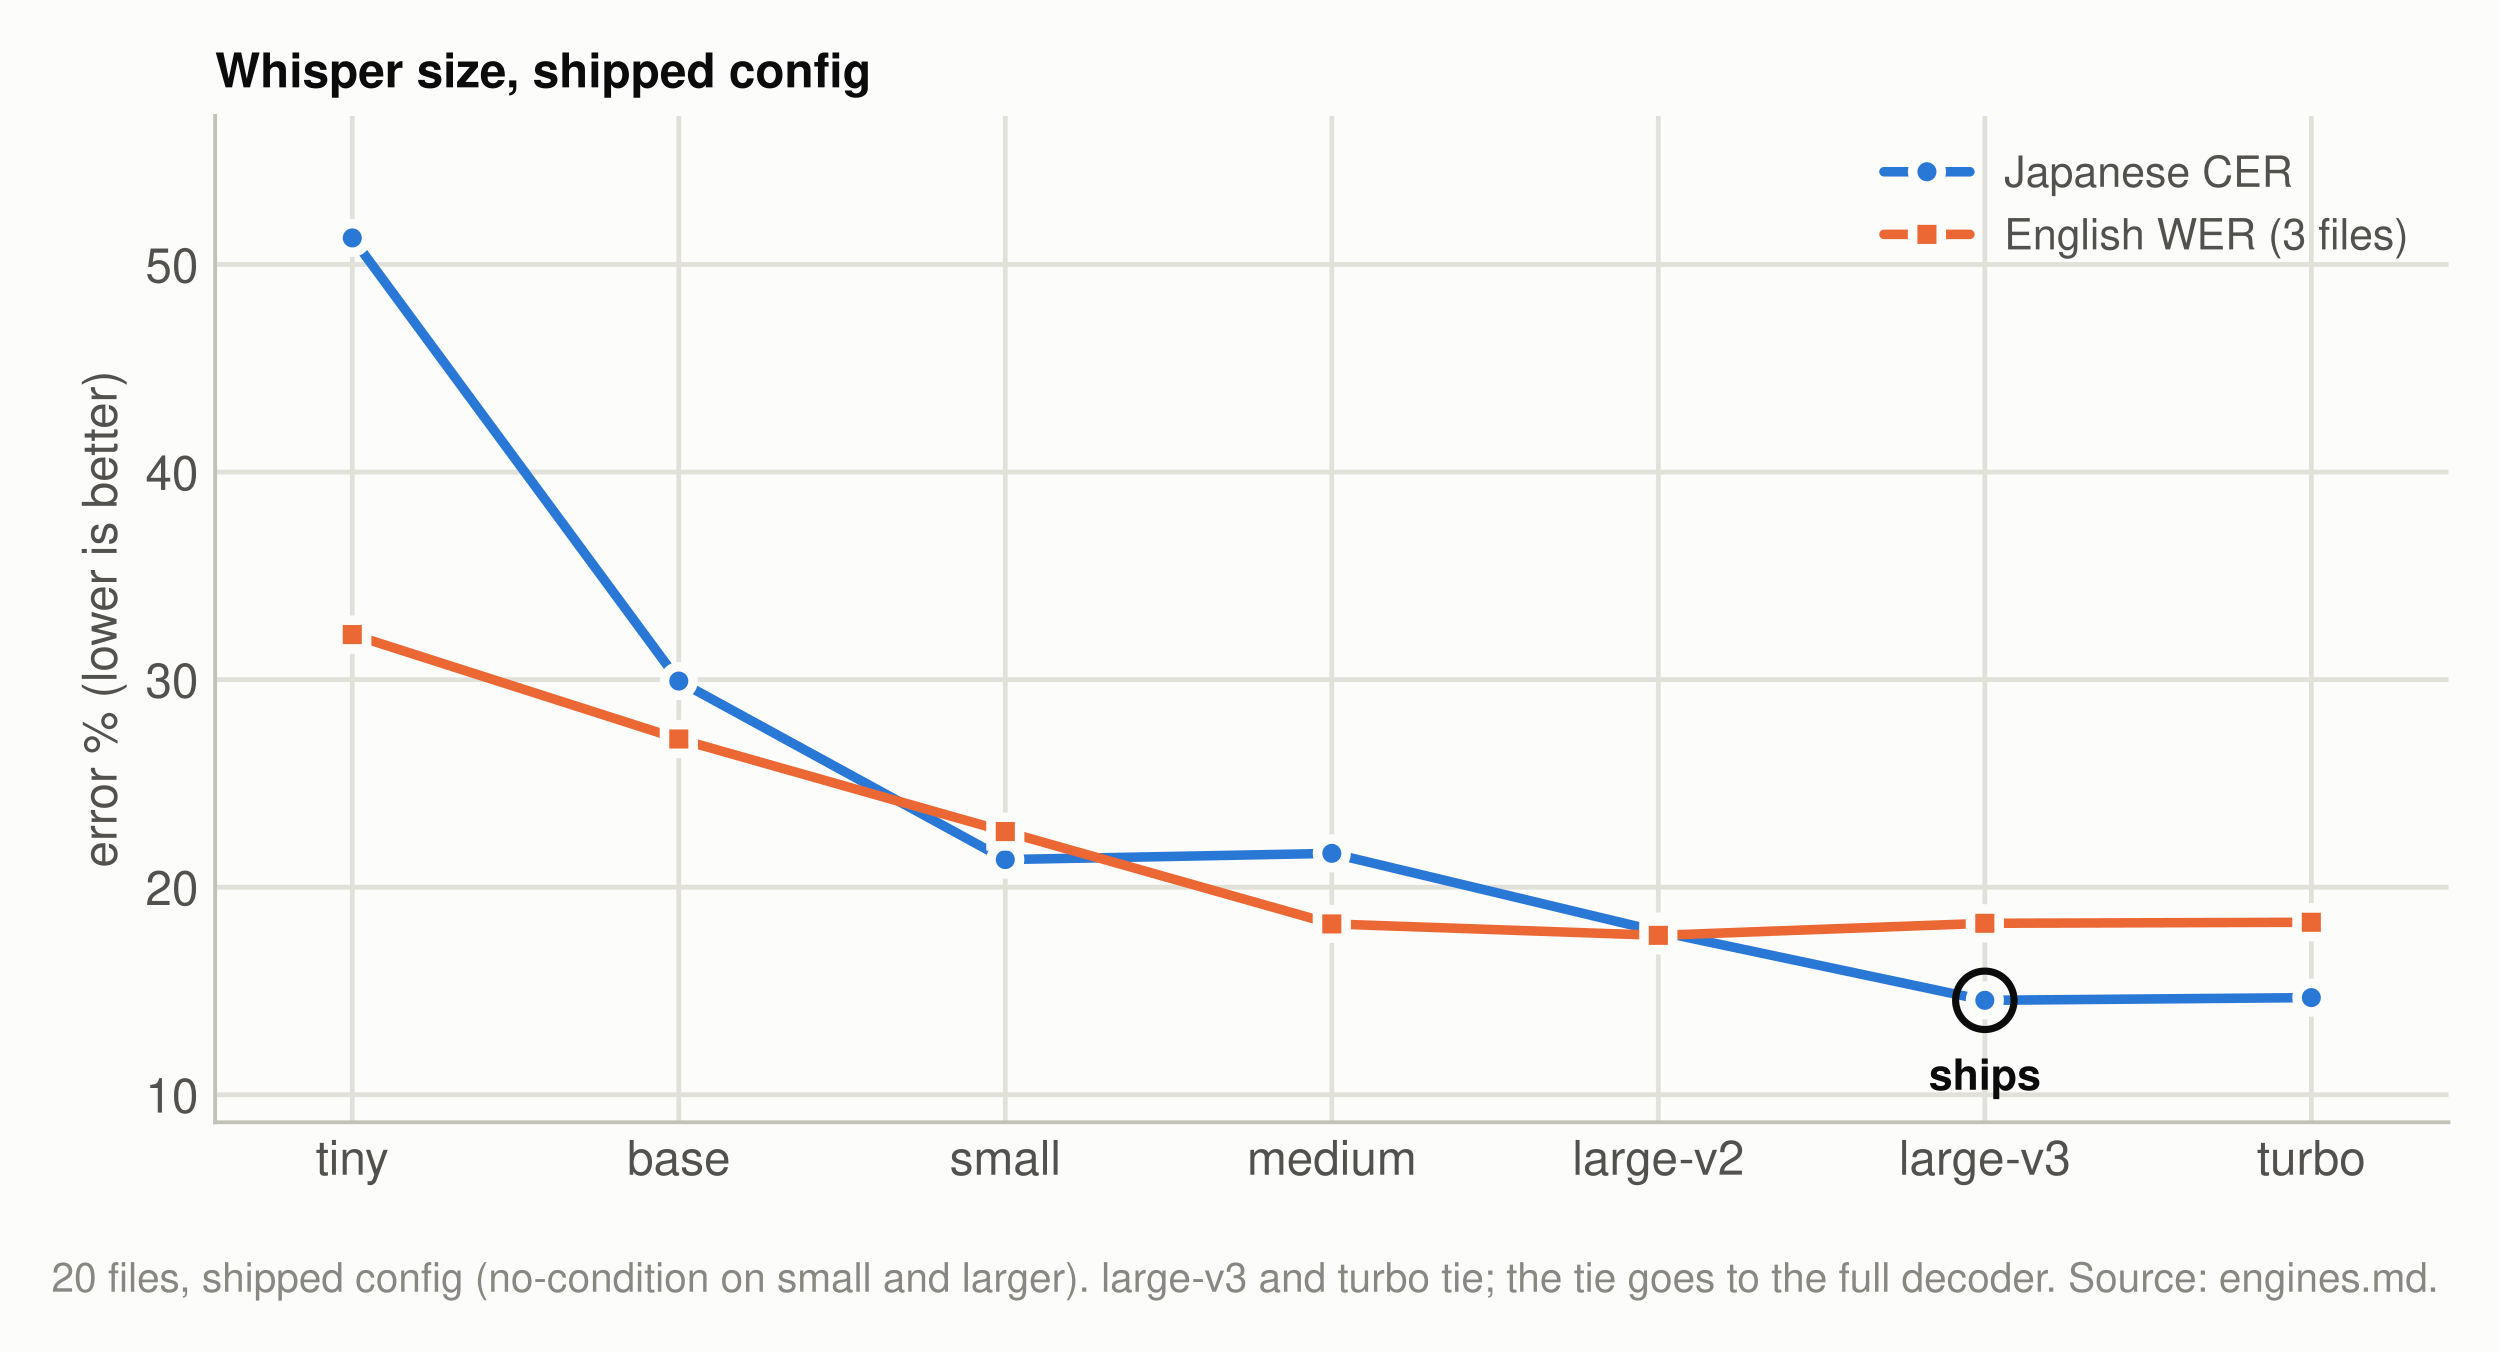
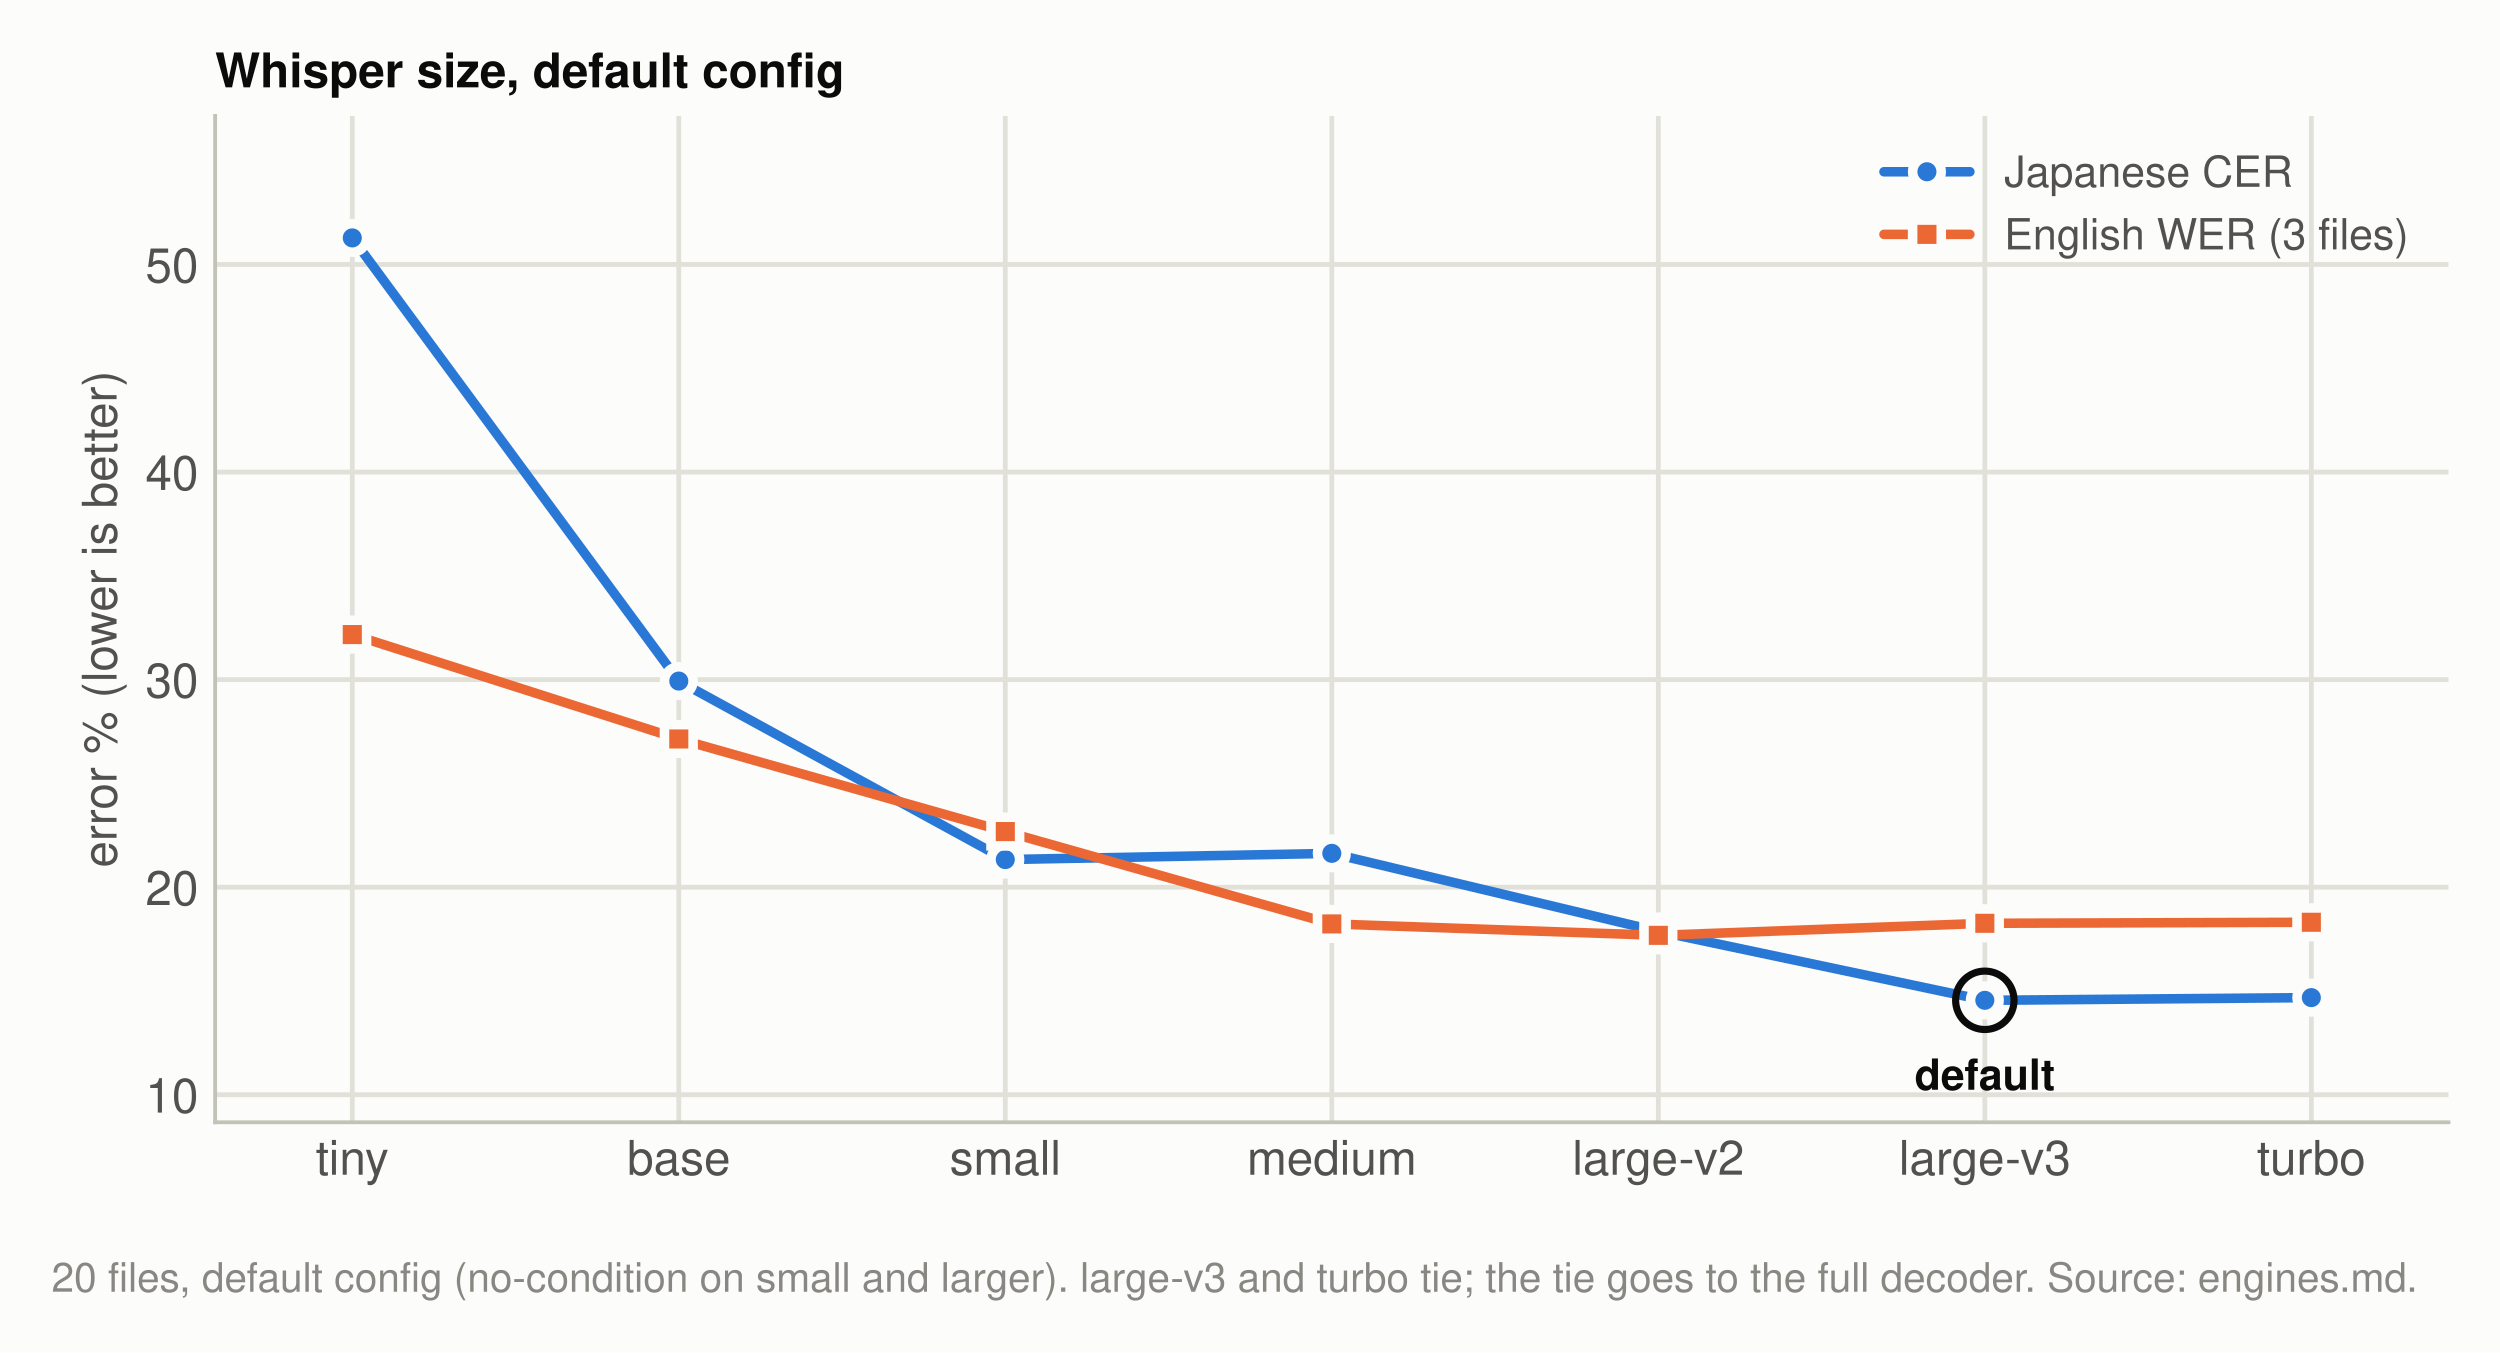
<svg xmlns="http://www.w3.org/2000/svg" xmlns:xlink="http://www.w3.org/1999/xlink" width="524.016pt" height="283.44pt" viewBox="0 0 524.016 283.44" version="1.1">
  <defs>
    <style type="text/css">*{stroke-linejoin: round; stroke-linecap: butt}</style>
  </defs>
  <g id="figure_1">
    <g id="patch_1">
      <path d="M 0 283.44  L 524.016 283.44  L 524.016 0  L 0 0  z " style="fill: #fcfcfb" />
    </g>
    <g id="axes_1">
      <g id="patch_2">
        <path d="M 45.096 235.24  L 513.216 235.24  L 513.216 24.3  L 45.096 24.3  z " style="fill: #fcfcfb" />
      </g>
      <g id="matplotlib.axis_1">
        <g id="xtick_1">
          <g id="line2d_1">
            <path d="M 73.84 235.24  L 73.84 24.3  " clip-path="url(#p8a5a29ee2c)" style="fill: none; stroke: #e1e0d9; stroke-linecap: round" />
          </g>
          <g id="line2d_2" />
          <g id="text_1">
            <text style="font-size: 10px; font-family: 'Helvetica', 'Arial', 'DejaVu Sans'; text-anchor: middle; fill: #52514e" x="73.84" y="246.24" transform="rotate(-0 73.84021 246.24)">tiny</text>
          </g>
        </g>
        <g id="xtick_2">
          <g id="line2d_3">
            <path d="M 142.279 235.24  L 142.279 24.3  " clip-path="url(#p8a5a29ee2c)" style="fill: none; stroke: #e1e0d9; stroke-linecap: round" />
          </g>
          <g id="line2d_4" />
          <g id="text_2">
            <text style="font-size: 10px; font-family: 'Helvetica', 'Arial', 'DejaVu Sans'; text-anchor: middle; fill: #52514e" x="142.279" y="246.24" transform="rotate(-0 142.2788 246.24)">base</text>
          </g>
        </g>
        <g id="xtick_3">
          <g id="line2d_5">
            <path d="M 210.717 235.24  L 210.717 24.3  " clip-path="url(#p8a5a29ee2c)" style="fill: none; stroke: #e1e0d9; stroke-linecap: round" />
          </g>
          <g id="line2d_6" />
          <g id="text_3">
            <text style="font-size: 10px; font-family: 'Helvetica', 'Arial', 'DejaVu Sans'; text-anchor: middle; fill: #52514e" x="210.717" y="246.24" transform="rotate(-0 210.7174 246.24)">small</text>
          </g>
        </g>
        <g id="xtick_4">
          <g id="line2d_7">
            <path d="M 279.156 235.24  L 279.156 24.3  " clip-path="url(#p8a5a29ee2c)" style="fill: none; stroke: #e1e0d9; stroke-linecap: round" />
          </g>
          <g id="line2d_8" />
          <g id="text_4">
            <text style="font-size: 10px; font-family: 'Helvetica', 'Arial', 'DejaVu Sans'; text-anchor: middle; fill: #52514e" x="279.156" y="246.24" transform="rotate(-0 279.156 246.24)">medium</text>
          </g>
        </g>
        <g id="xtick_5">
          <g id="line2d_9">
            <path d="M 347.595 235.24  L 347.595 24.3  " clip-path="url(#p8a5a29ee2c)" style="fill: none; stroke: #e1e0d9; stroke-linecap: round" />
          </g>
          <g id="line2d_10" />
          <g id="text_5">
            <text style="font-size: 10px; font-family: 'Helvetica', 'Arial', 'DejaVu Sans'; text-anchor: middle; fill: #52514e" x="347.595" y="246.24" transform="rotate(-0 347.5946 246.24)">large-v2</text>
          </g>
        </g>
        <g id="xtick_6">
          <g id="line2d_11">
            <path d="M 416.033 235.24  L 416.033 24.3  " clip-path="url(#p8a5a29ee2c)" style="fill: none; stroke: #e1e0d9; stroke-linecap: round" />
          </g>
          <g id="line2d_12" />
          <g id="text_6">
            <text style="font-size: 10px; font-family: 'Helvetica', 'Arial', 'DejaVu Sans'; text-anchor: middle; fill: #52514e" x="416.033" y="246.24" transform="rotate(-0 416.0332 246.24)">large-v3</text>
          </g>
        </g>
        <g id="xtick_7">
          <g id="line2d_13">
            <path d="M 484.472 235.24  L 484.472 24.3  " clip-path="url(#p8a5a29ee2c)" style="fill: none; stroke: #e1e0d9; stroke-linecap: round" />
          </g>
          <g id="line2d_14" />
          <g id="text_7">
            <text style="font-size: 10px; font-family: 'Helvetica', 'Arial', 'DejaVu Sans'; text-anchor: middle; fill: #52514e" x="484.472" y="246.24" transform="rotate(-0 484.4718 246.24)">turbo</text>
          </g>
        </g>
      </g>
      <g id="matplotlib.axis_2">
        <g id="ytick_1">
          <g id="line2d_15">
            <path d="M 45.096 229.467  L 513.216 229.467  " clip-path="url(#p8a5a29ee2c)" style="fill: none; stroke: #e1e0d9; stroke-linecap: round" />
          </g>
          <g id="line2d_16" />
          <g id="text_8">
            <text style="font-size: 10px; font-family: 'Helvetica', 'Arial', 'DejaVu Sans'; text-anchor: end; fill: #52514e" x="41.596" y="233.217" transform="rotate(-0 41.596 233.2174)">10</text>
          </g>
        </g>
        <g id="ytick_2">
          <g id="line2d_17">
            <path d="M 45.096 185.96  L 513.216 185.96  " clip-path="url(#p8a5a29ee2c)" style="fill: none; stroke: #e1e0d9; stroke-linecap: round" />
          </g>
          <g id="line2d_18" />
          <g id="text_9">
            <text style="font-size: 10px; font-family: 'Helvetica', 'Arial', 'DejaVu Sans'; text-anchor: end; fill: #52514e" x="41.596" y="189.71" transform="rotate(-0 41.596 189.7099)">20</text>
          </g>
        </g>
        <g id="ytick_3">
          <g id="line2d_19">
            <path d="M 45.096 142.452  L 513.216 142.452  " clip-path="url(#p8a5a29ee2c)" style="fill: none; stroke: #e1e0d9; stroke-linecap: round" />
          </g>
          <g id="line2d_20" />
          <g id="text_10">
            <text style="font-size: 10px; font-family: 'Helvetica', 'Arial', 'DejaVu Sans'; text-anchor: end; fill: #52514e" x="41.596" y="146.202" transform="rotate(-0 41.596 146.2024)">30</text>
          </g>
        </g>
        <g id="ytick_4">
          <g id="line2d_21">
            <path d="M 45.096 98.945  L 513.216 98.945  " clip-path="url(#p8a5a29ee2c)" style="fill: none; stroke: #e1e0d9; stroke-linecap: round" />
          </g>
          <g id="line2d_22" />
          <g id="text_11">
            <text style="font-size: 10px; font-family: 'Helvetica', 'Arial', 'DejaVu Sans'; text-anchor: end; fill: #52514e" x="41.596" y="102.695" transform="rotate(-0 41.596 102.6949)">40</text>
          </g>
        </g>
        <g id="ytick_5">
          <g id="line2d_23">
            <path d="M 45.096 55.437  L 513.216 55.437  " clip-path="url(#p8a5a29ee2c)" style="fill: none; stroke: #e1e0d9; stroke-linecap: round" />
          </g>
          <g id="line2d_24" />
          <g id="text_12">
            <text style="font-size: 10px; font-family: 'Helvetica', 'Arial', 'DejaVu Sans'; text-anchor: end; fill: #52514e" x="41.596" y="59.187" transform="rotate(-0 41.596 59.18744)">50</text>
          </g>
        </g>
        <g id="text_13">
          <text style="font-size: 10px; font-family: 'Helvetica', 'Arial', 'DejaVu Sans'; text-anchor: middle; fill: #52514e" x="24.433" y="129.77" transform="rotate(-90 24.4335 129.77)">error % (lower is better)</text>
        </g>
      </g>
      <g id="patch_3">
        <path d="M 45.096 235.24  L 45.096 24.3  " style="fill: none; stroke: #c3c2b7; stroke-width: 0.8; stroke-linejoin: miter; stroke-linecap: square" />
      </g>
      <g id="patch_4">
        <path d="M 45.096 235.24  L 513.216 235.24  " style="fill: none; stroke: #c3c2b7; stroke-width: 0.8; stroke-linejoin: miter; stroke-linecap: square" />
      </g>
      <g id="line2d_25">
        <path d="M 73.84 49.868  L 142.279 142.757  L 210.717 180.173  L 279.156 178.868  L 347.595 195.227  L 416.033 209.672  L 484.472 209.106  " clip-path="url(#p8a5a29ee2c)" style="fill: none; stroke: #2a78d6; stroke-width: 2; stroke-linecap: round" />
        <defs>
          <path id="m18ba76b1aa" d="M 0 3  C 0.796 3 1.559 2.684 2.121 2.121  C 2.684 1.559 3 0.796 3 0  C 3 -0.796 2.684 -1.559 2.121 -2.121  C 1.559 -2.684 0.796 -3 0 -3  C -0.796 -3 -1.559 -2.684 -2.121 -2.121  C -2.684 -1.559 -3 -0.796 -3 0  C -3 0.796 -2.684 1.559 -2.121 2.121  C -1.559 2.684 -0.796 3 0 3  z " style="stroke: #fcfcfb; stroke-width: 2" />
        </defs>
        <g clip-path="url(#p8a5a29ee2c)">
          <use xlink:href="#m18ba76b1aa" x="73.84" y="49.868" style="fill: #2a78d6; stroke: #fcfcfb; stroke-width: 2" />
          <use xlink:href="#m18ba76b1aa" x="142.279" y="142.757" style="fill: #2a78d6; stroke: #fcfcfb; stroke-width: 2" />
          <use xlink:href="#m18ba76b1aa" x="210.717" y="180.173" style="fill: #2a78d6; stroke: #fcfcfb; stroke-width: 2" />
          <use xlink:href="#m18ba76b1aa" x="279.156" y="178.868" style="fill: #2a78d6; stroke: #fcfcfb; stroke-width: 2" />
          <use xlink:href="#m18ba76b1aa" x="347.595" y="195.227" style="fill: #2a78d6; stroke: #fcfcfb; stroke-width: 2" />
          <use xlink:href="#m18ba76b1aa" x="416.033" y="209.672" style="fill: #2a78d6; stroke: #fcfcfb; stroke-width: 2" />
          <use xlink:href="#m18ba76b1aa" x="484.472" y="209.106" style="fill: #2a78d6; stroke: #fcfcfb; stroke-width: 2" />
        </g>
      </g>
      <g id="line2d_26">
        <path d="M 73.84 133.011  L 142.279 154.896  L 210.717 174.3  L 279.156 193.661  L 347.595 196.054  L 416.033 193.53  L 484.472 193.313  " clip-path="url(#p8a5a29ee2c)" style="fill: none; stroke: #eb6834; stroke-width: 2; stroke-linecap: round" />
        <defs>
          <path id="mdab91e5291" d="M -3 3  L 3 3  L 3 -3  L -3 -3  z " style="stroke: #fcfcfb; stroke-width: 2; stroke-linejoin: miter" />
        </defs>
        <g clip-path="url(#p8a5a29ee2c)">
          <use xlink:href="#mdab91e5291" x="73.84" y="133.011" style="fill: #eb6834; stroke: #fcfcfb; stroke-width: 2; stroke-linejoin: miter" />
          <use xlink:href="#mdab91e5291" x="142.279" y="154.896" style="fill: #eb6834; stroke: #fcfcfb; stroke-width: 2; stroke-linejoin: miter" />
          <use xlink:href="#mdab91e5291" x="210.717" y="174.3" style="fill: #eb6834; stroke: #fcfcfb; stroke-width: 2; stroke-linejoin: miter" />
          <use xlink:href="#mdab91e5291" x="279.156" y="193.661" style="fill: #eb6834; stroke: #fcfcfb; stroke-width: 2; stroke-linejoin: miter" />
          <use xlink:href="#mdab91e5291" x="347.595" y="196.054" style="fill: #eb6834; stroke: #fcfcfb; stroke-width: 2; stroke-linejoin: miter" />
          <use xlink:href="#mdab91e5291" x="416.033" y="193.53" style="fill: #eb6834; stroke: #fcfcfb; stroke-width: 2; stroke-linejoin: miter" />
          <use xlink:href="#mdab91e5291" x="484.472" y="193.313" style="fill: #eb6834; stroke: #fcfcfb; stroke-width: 2; stroke-linejoin: miter" />
        </g>
      </g>
      <g id="text_14">
-         <text style="font-weight: 700; font-size: 9px; font-family: 'Helvetica', 'Arial', 'DejaVu Sans'; text-anchor: middle; fill: #0b0b0b" x="416.033" y="228.422" transform="rotate(-0 416.0332 228.4215)">ships</text>
+         <text style="font-weight: 700; font-size: 9px; font-family: 'Helvetica', 'Arial', 'DejaVu Sans'; text-anchor: middle; fill: #0b0b0b" x="416.033" y="228.422" transform="rotate(-0 416.0332 228.4215)">default</text>
      </g>
      <g id="text_15">
-         <text style="font-weight: 700; font-size: 10px; font-family: 'Helvetica', 'Arial', 'DejaVu Sans'; text-anchor: start; fill: #0b0b0b" x="45.096" y="18.3" transform="rotate(-0 45.096 18.3)">Whisper size, shipped config</text>
+         <text style="font-weight: 700; font-size: 10px; font-family: 'Helvetica', 'Arial', 'DejaVu Sans'; text-anchor: start; fill: #0b0b0b" x="45.096" y="18.3" transform="rotate(-0 45.096 18.3)">Whisper size, default config</text>
      </g>
      <g id="PathCollection_1">
        <path d="M 416.033 215.795  C 417.657 215.795 419.215 215.15 420.363 214.002  C 421.512 212.853 422.157 211.296 422.157 209.672  C 422.157 208.047 421.512 206.49 420.363 205.341  C 419.215 204.193 417.657 203.548 416.033 203.548  C 414.409 203.548 412.851 204.193 411.703 205.341  C 410.555 206.49 409.909 208.047 409.909 209.672  C 409.909 211.296 410.555 212.853 411.703 214.002  C 412.851 215.15 414.409 215.795 416.033 215.795  L 416.033 215.795  z " clip-path="url(#p8a5a29ee2c)" style="fill: none; stroke: #0b0b0b; stroke-width: 1.5" />
      </g>
      <g id="legend_1">
        <g id="line2d_27">
          <path d="M 394.897 36  L 403.897 36  L 412.897 36  " style="fill: none; stroke: #2a78d6; stroke-width: 2; stroke-linecap: round" />
          <g>
            <use xlink:href="#m18ba76b1aa" x="403.897" y="36" style="fill: #2a78d6; stroke: #fcfcfb; stroke-width: 2" />
          </g>
        </g>
        <g id="text_16">
          <text style="font-size: 9px; font-family: 'Helvetica', 'Arial', 'DejaVu Sans'; text-anchor: start; fill: #52514e" x="420.097" y="39.15" transform="rotate(-0 420.0969 39.15)">Japanese CER</text>
        </g>
        <g id="line2d_28">
          <path d="M 394.897 49.126  L 403.897 49.126  L 412.897 49.126  " style="fill: none; stroke: #eb6834; stroke-width: 2; stroke-linecap: round" />
          <g>
            <use xlink:href="#mdab91e5291" x="403.897" y="49.126" style="fill: #eb6834; stroke: #fcfcfb; stroke-width: 2; stroke-linejoin: miter" />
          </g>
        </g>
        <g id="text_17">
          <text style="font-size: 9px; font-family: 'Helvetica', 'Arial', 'DejaVu Sans'; text-anchor: start; fill: #52514e" x="420.097" y="52.276" transform="rotate(-0 420.0969 52.27594)">English WER (3 files)</text>
        </g>
      </g>
    </g>
    <g id="text_18">
-       <text style="font-size: 8.5px; font-family: 'Helvetica', 'Arial', 'DejaVu Sans'; text-anchor: start; fill: #898781" x="10.8" y="270.759" transform="rotate(-0 10.8 270.759)">20 files, shipped config (no-condition on small and larger). large-v3 and turbo tie; the tie goes to the full decoder. Source: engines.md.</text>
+       <text style="font-size: 8.5px; font-family: 'Helvetica', 'Arial', 'DejaVu Sans'; text-anchor: start; fill: #898781" x="10.8" y="270.759" transform="rotate(-0 10.8 270.759)">20 files, default config (no-condition on small and larger). large-v3 and turbo tie; the tie goes to the full decoder. Source: engines.md.</text>
    </g>
  </g>
  <defs>
    <clipPath id="p8a5a29ee2c">
      <rect x="45.096" y="24.3" width="468.12" height="210.94" />
    </clipPath>
  </defs>
</svg>
